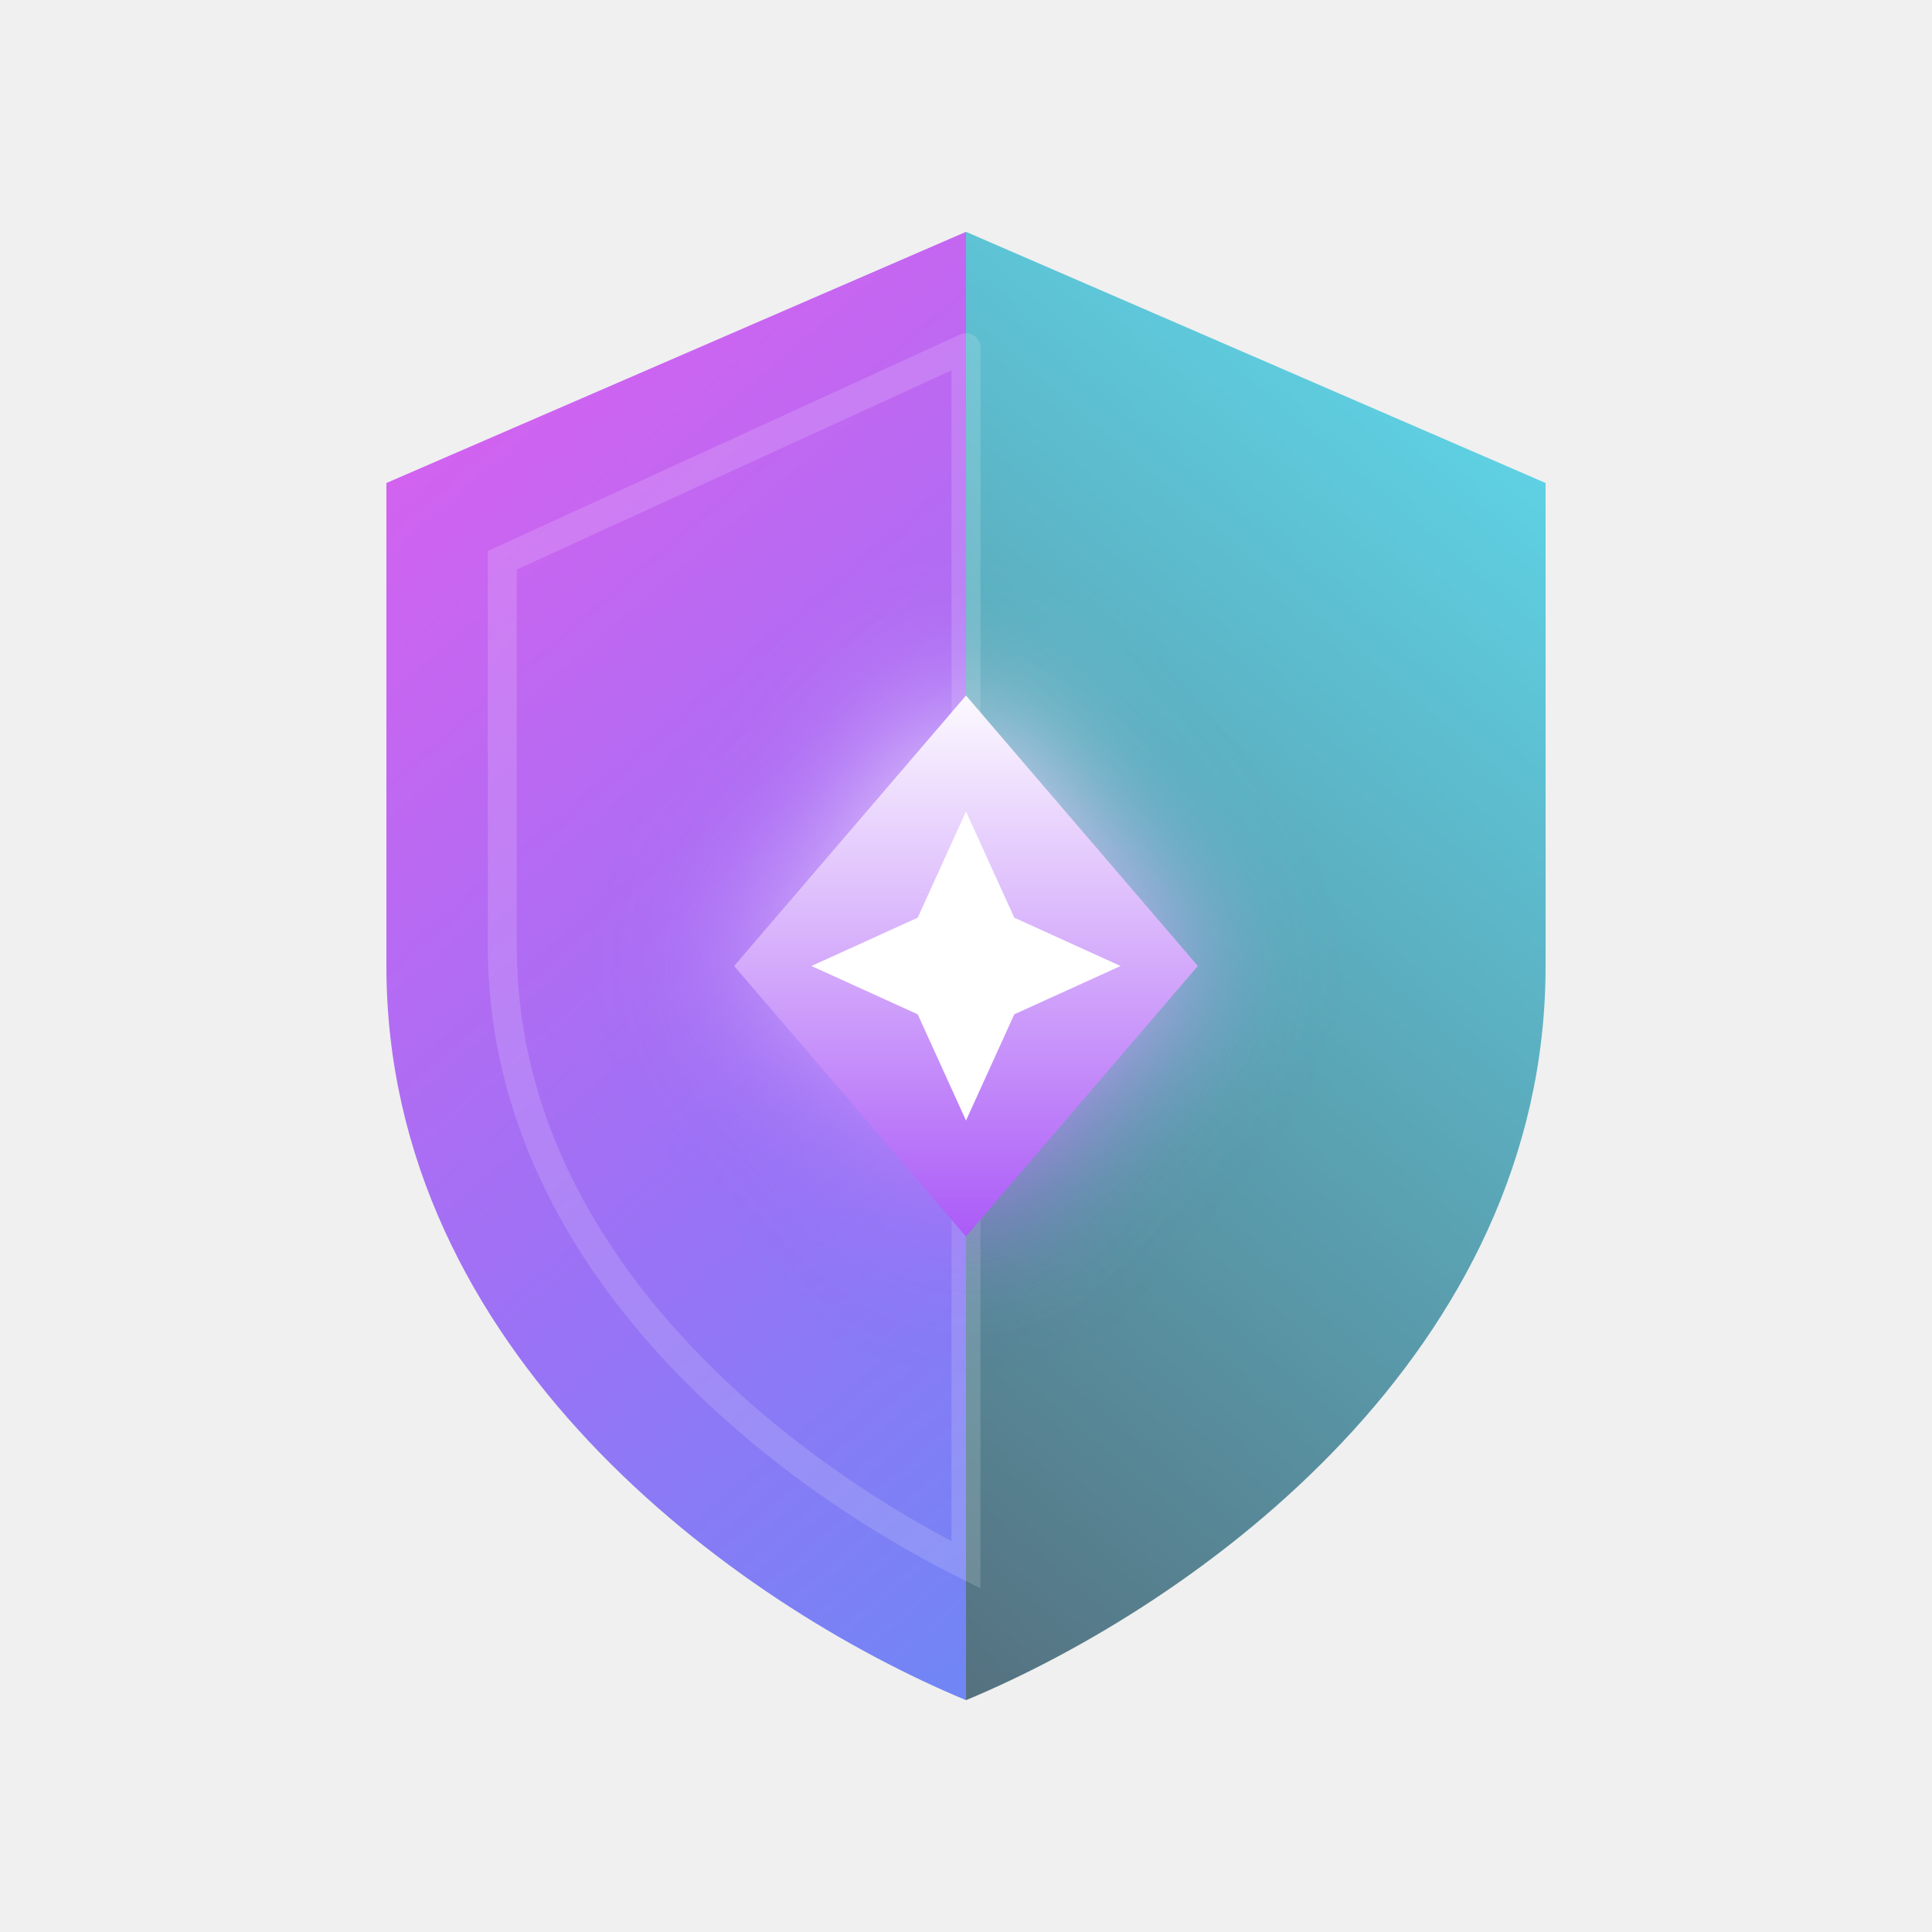
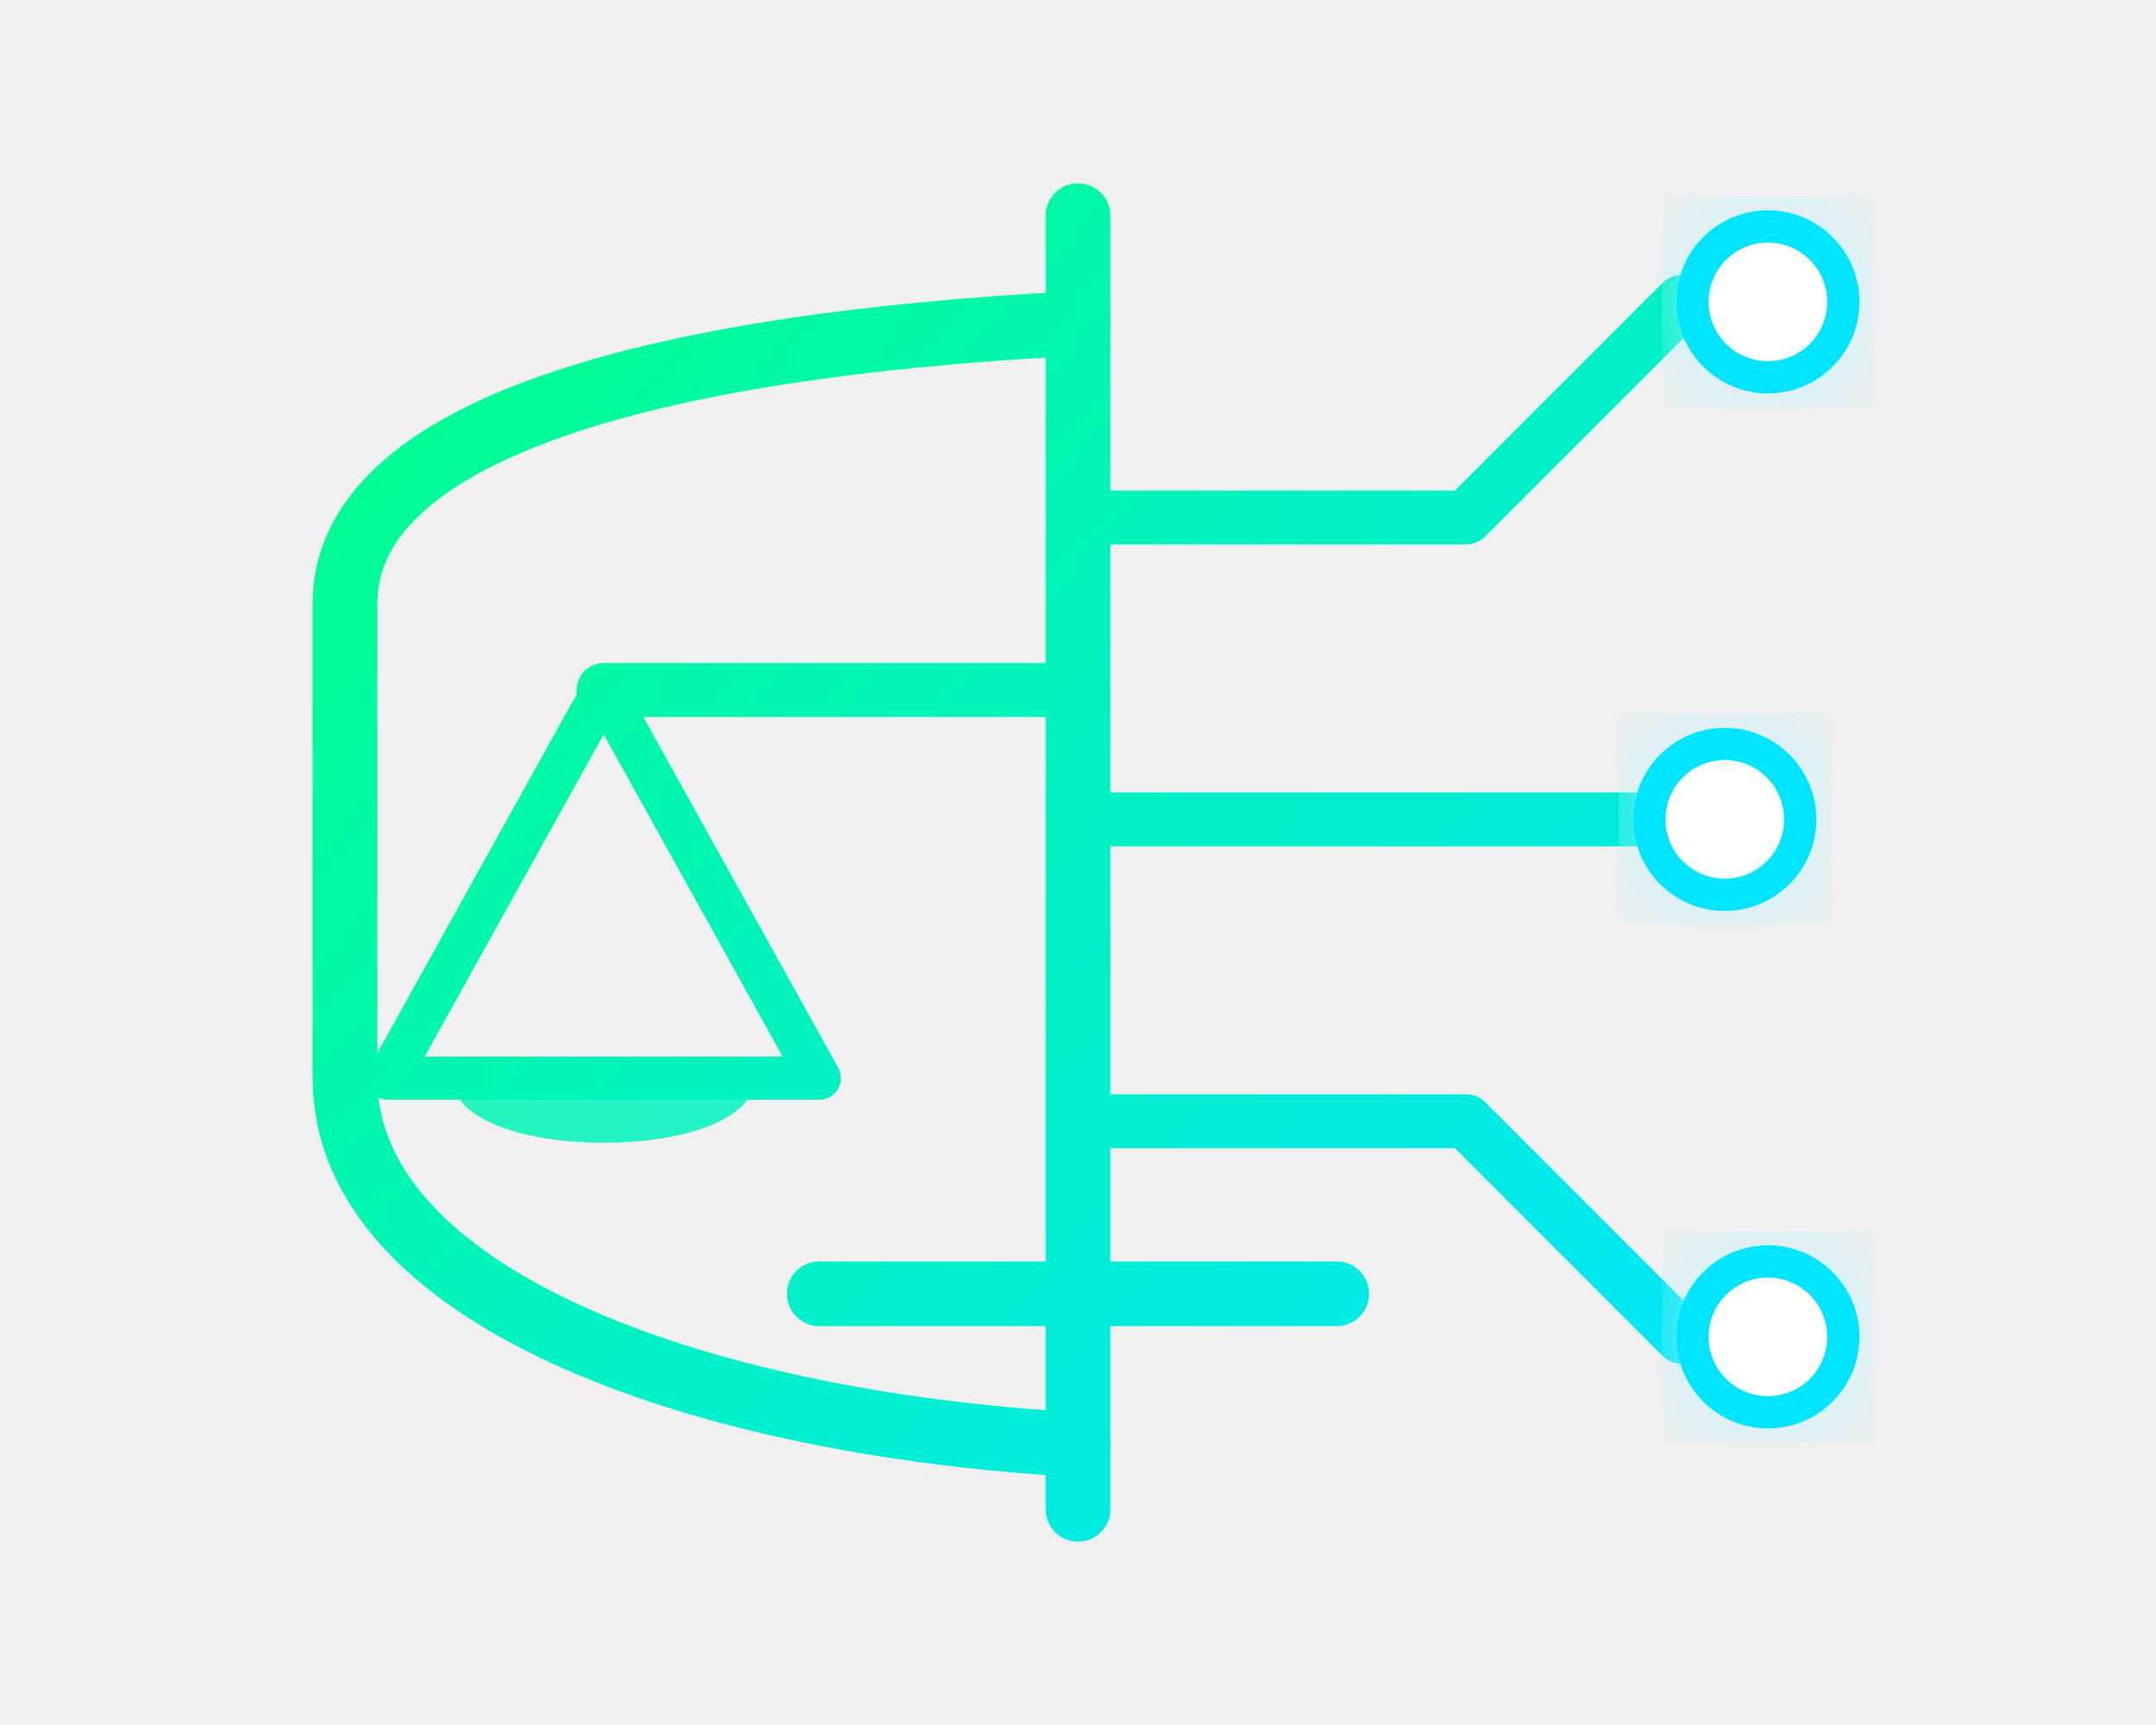
- <svg xmlns="http://www.w3.org/2000/svg" viewBox="0 0 100 100" width="100%" height="100%" fill="none">
+ <svg xmlns="http://www.w3.org/2000/svg" viewBox="0 0 100 80" width="100%" height="100%" fill="none">
  <defs>
-     <linearGradient id="logo-shield-grad-1" x1="20" y1="15" x2="80" y2="85" gradientUnits="userSpaceOnUse">
-       <stop offset="0%" stop-color="#d946ef" />
-       <stop offset="50%" stop-color="#8b5cf6" />
-       <stop offset="100%" stop-color="#3b82f6" />
+     <linearGradient id="alpar-accent-grad" x1="16" y1="10" x2="82" y2="70" gradientUnits="userSpaceOnUse">
+       <stop offset="0%" stop-color="#00FF88" />
+       <stop offset="100%" stop-color="#00E5FF" />
    </linearGradient>
-     <linearGradient id="logo-shield-grad-2" x1="80" y1="15" x2="20" y2="85" gradientUnits="userSpaceOnUse">
-       <stop offset="0%" stop-color="#22d3ee" />
-       <stop offset="100%" stop-color="#0f172a" />
-     </linearGradient>
-     <linearGradient id="logo-glow-grad" x1="50" y1="35" x2="50" y2="65" gradientUnits="userSpaceOnUse">
-       <stop offset="0%" stop-color="#ffffff" />
-       <stop offset="100%" stop-color="#a855f7" />
-     </linearGradient>
-     <filter id="logo-core-glow" x="-50%" y="-50%" width="200%" height="200%">
-       <feGaussianBlur stdDeviation="3.5" result="blur" />
+     <filter id="alpar-neon-glow" x="-20%" y="-20%" width="140%" height="140%">
+       <feGaussianBlur stdDeviation="2.5" result="blur" />
      <feMerge>
        <feMergeNode in="blur" />
        <feMergeNode in="SourceGraphic" />
      </feMerge>
    </filter>
  </defs>
-   <path d="M 50,12 L 20,25 V 50 C 20,70 38,83 50,88 Z" fill="url(#logo-shield-grad-1)" fill-opacity="0.85" />
-   <path d="M 50,12 L 80,25 V 50 C 80,70 62,83 50,88 Z" fill="url(#logo-shield-grad-2)" fill-opacity="0.7" />
-   <path d="M 50,18 L 26,29 V 49 C 26,65 40,76 50,81 V 18" stroke="#ffffff" stroke-width="1.5" stroke-opacity="0.15" stroke-linecap="round" />
-   <path d="M 50,36 L 62,50 L 50,64 L 38,50 Z" fill="url(#logo-glow-grad)" filter="url(#logo-core-glow)" />
-   <path d="M 50,42 L 52.5,47.5 L 58,50 L 52.5,52.5 L 50,58 L 47.5,52.5 L 42,50 L 47.5,47.5 Z" fill="#ffffff" />
+   <g transform="translate(0, 0)">
+     <path d="M 50,10 V 70" stroke="url(#alpar-accent-grad)" stroke-width="3" stroke-linecap="round" />
+     <path d="M 50,15 C 30,16 16,20 16,28 V 50 C 16,60 32,66 50,67" fill="none" stroke="url(#alpar-accent-grad)" stroke-width="3" stroke-linecap="round" />
+     <path d="M 50,32 H 28" stroke="url(#alpar-accent-grad)" stroke-width="2.5" stroke-linecap="round" />
+     <path d="M 28,32 L 18,50 H 38 Z" fill="none" stroke="url(#alpar-accent-grad)" stroke-width="2" stroke-linejoin="round" />
+     <path d="M 21,50 C 21,54 35,54 35,50 Z" fill="url(#alpar-accent-grad)" opacity="0.85" />
+     <path d="M 38,60 H 62" stroke="url(#alpar-accent-grad)" stroke-width="3" stroke-linecap="round" />
+     <path d="M 50,24 H 68 L 78,14 H 82" fill="none" stroke="url(#alpar-accent-grad)" stroke-width="2.5" stroke-linecap="round" stroke-linejoin="round" />
+     <circle cx="82" cy="14" r="3.5" fill="#FFFFFF" stroke="#00E5FF" stroke-width="1.5" filter="url(#alpar-neon-glow)" />
+     <path d="M 50,38 H 80" fill="none" stroke="url(#alpar-accent-grad)" stroke-width="2.5" stroke-linecap="round" />
+     <circle cx="80" cy="38" r="3.5" fill="#FFFFFF" stroke="#00E5FF" stroke-width="1.5" filter="url(#alpar-neon-glow)" />
+     <path d="M 50,52 H 68 L 78,62 H 82" fill="none" stroke="url(#alpar-accent-grad)" stroke-width="2.5" stroke-linecap="round" stroke-linejoin="round" />
+     <circle cx="82" cy="62" r="3.5" fill="#FFFFFF" stroke="#00E5FF" stroke-width="1.5" filter="url(#alpar-neon-glow)" />
+   </g>
</svg>
